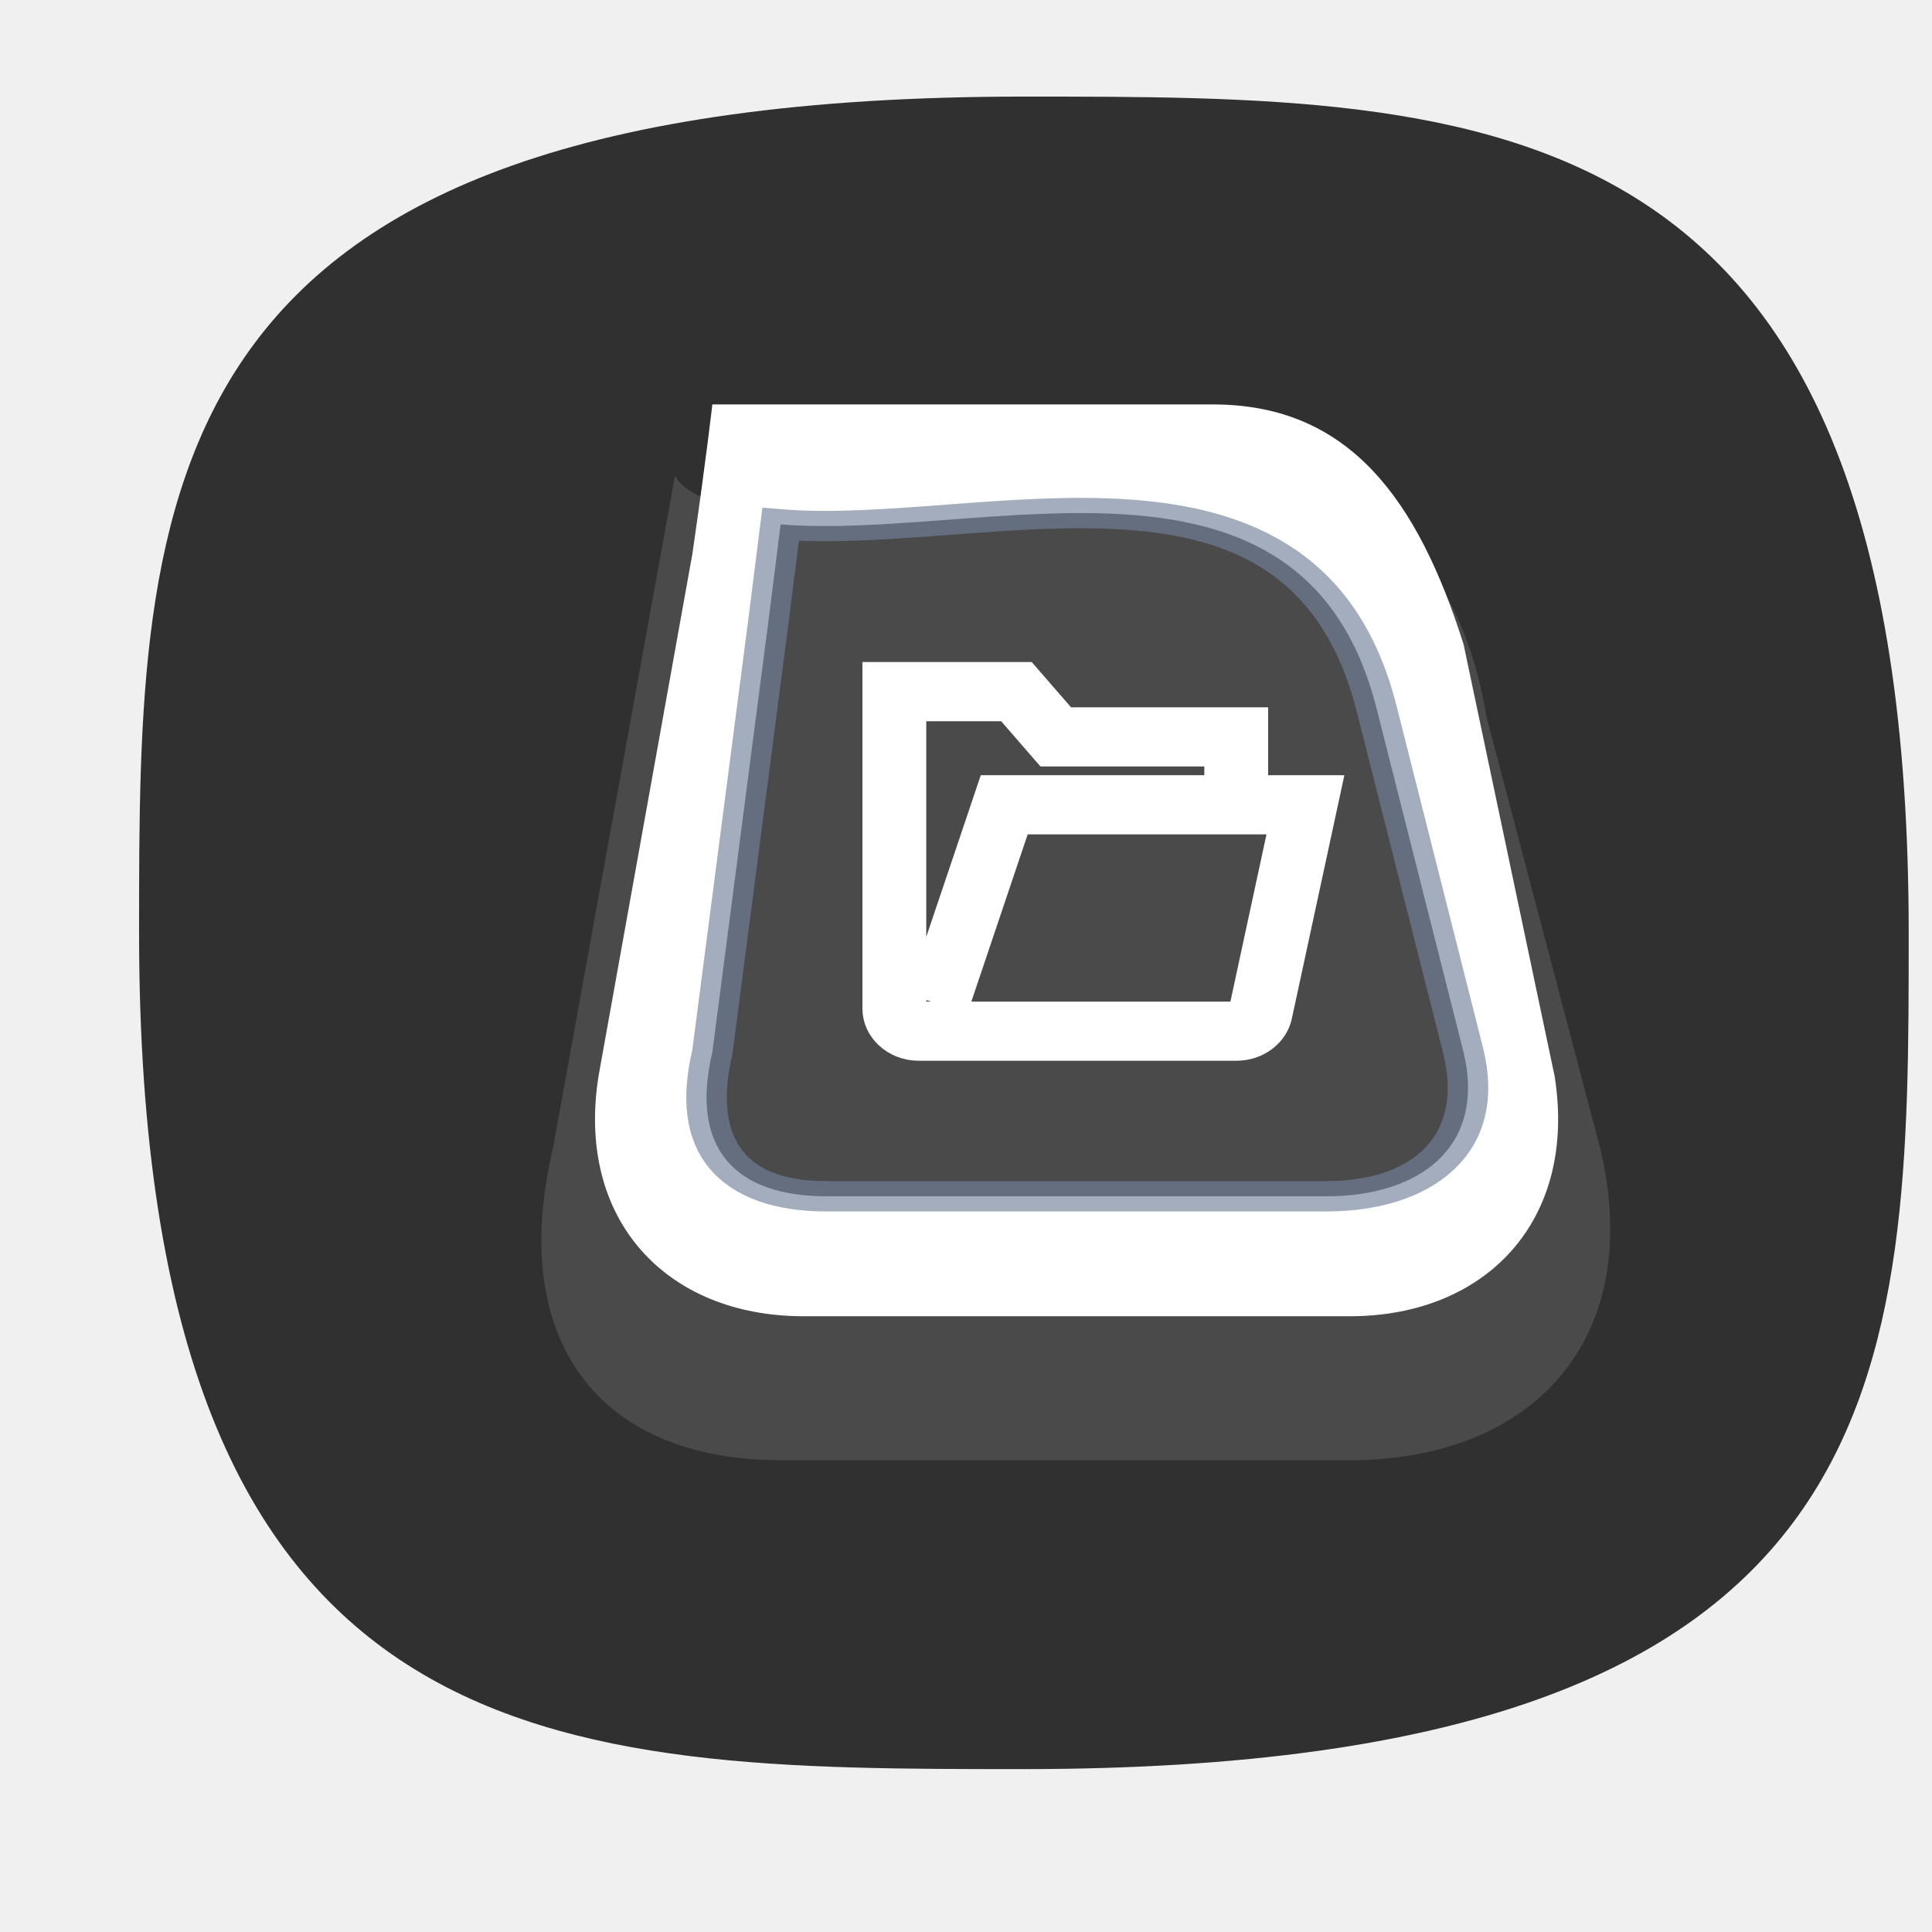
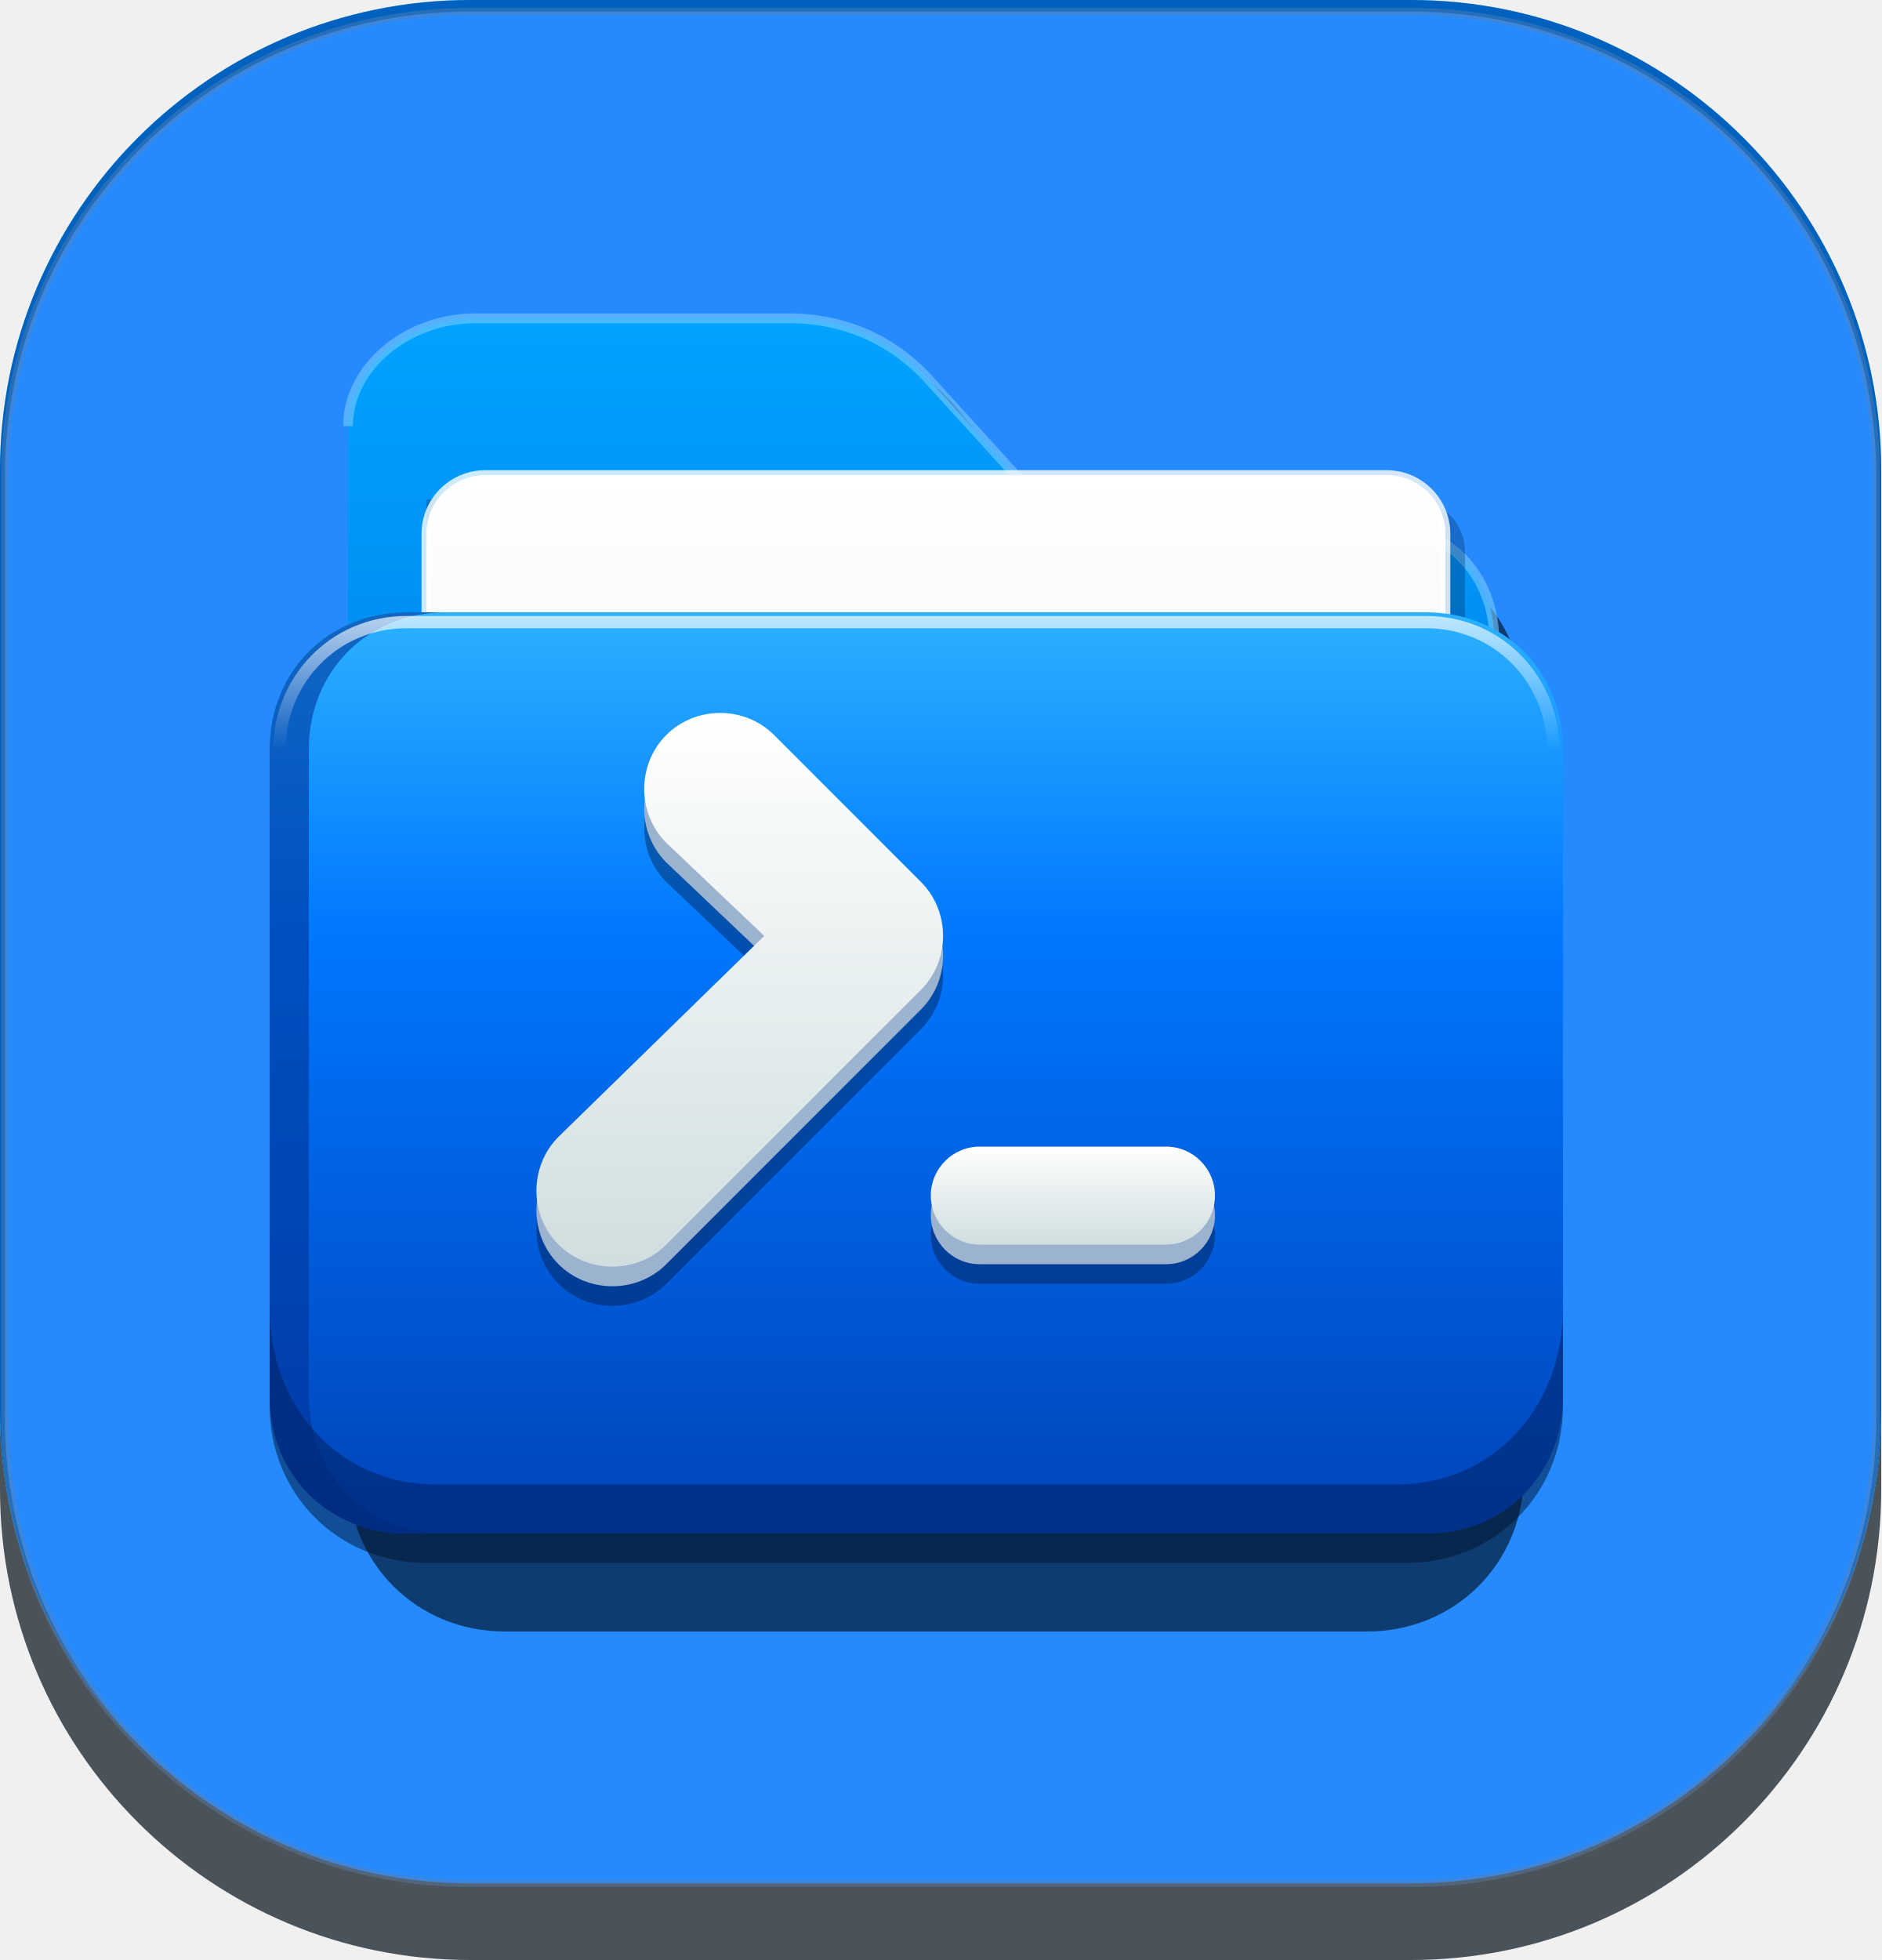
- <svg xmlns="http://www.w3.org/2000/svg" width="256" height="256" viewBox="0 0 128 128" fill="none" version="1.1" id="svg18" xml:space="preserve">
-   <defs id="defs11">
-     <linearGradient id="swatch38">
-       <stop style="stop-color:#ffffff;stop-opacity:1;" offset="0" id="stop38" />
+ <svg xmlns="http://www.w3.org/2000/svg" xmlns:xlink="http://www.w3.org/1999/xlink" width="101.6mm" height="105.833mm" viewBox="0 0 101.6 105.833" version="1.1" id="svg1" xml:space="preserve">
+   <defs id="defs1">
+     <linearGradient id="swatch26">
+       <stop style="stop-color:#000000;stop-opacity:1;" offset="0" id="stop27" />
    </linearGradient>
-     <marker style="overflow:visible" id="Triangle" refX="0" refY="0" orient="auto-start-reverse" markerWidth="1" markerHeight="1" viewBox="0 0 1 1" preserveAspectRatio="xMidYMid">
-       <path transform="scale(0.5)" style="fill:context-stroke;fill-rule:evenodd;stroke:context-stroke;stroke-width:1pt" d="M 5.77,0 -2.88,5 V -5 Z" id="path135" />
-     </marker>
-     <linearGradient id="bg" x1="12" y1="10" x2="116" y2="120" gradientUnits="userSpaceOnUse">
-       <stop stop-color="#1D2C4A" id="stop1" />
-       <stop offset="1" stop-color="#0B1427" id="stop2" />
+     <linearGradient id="backFolderGrad-0" x1="140.009" y1="124.335" x2="140.009" y2="365.233" gradientTransform="scale(0.9713642,1.02948)" gradientUnits="userSpaceOnUse">
+       <stop offset="0%" stop-color="#00a3ff" id="stop9-2" />
+       <stop offset="100%" stop-color="#0055d4" id="stop10-3" />
    </linearGradient>
-     <linearGradient id="folderBack" x1="31" y1="27" x2="101" y2="108" gradientUnits="userSpaceOnUse">
-       <stop stop-color="#67DBFF" id="stop3" />
-       <stop offset="1" stop-color="#1765F5" id="stop4" />
+     <linearGradient id="paperGrad-7" x1="137.416" y1="176.981" x2="137.416" y2="365.024" gradientTransform="scale(1.106133,0.9040507)" gradientUnits="userSpaceOnUse">
+       <stop offset="0%" stop-color="#ffffff" id="stop11-5" />
+       <stop offset="80%" stop-color="#e1e9f5" id="stop12-9" />
+       <stop offset="100%" stop-color="#bdcce0" id="stop13-2" />
    </linearGradient>
-     <linearGradient id="folderFront" x1="35" y1="44" x2="96" y2="113" gradientUnits="userSpaceOnUse">
-       <stop stop-color="#8BE1FF" id="stop5" />
-       <stop offset=".48" stop-color="#3298FF" id="stop6" />
-       <stop offset="1" stop-color="#1761E8" id="stop7" />
+     <linearGradient id="frontFolderGrad-2" x1="101.265" y1="222.782" x2="101.265" y2="445.565" gradientTransform="scale(1.185013,0.8438727)" gradientUnits="userSpaceOnUse">
+       <stop offset="0%" stop-color="#2bb1ff" id="stop14-8" />
+       <stop offset="35%" stop-color="#0077ff" id="stop15-9" />
+       <stop offset="100%" stop-color="#0043b8" id="stop16-7" />
    </linearGradient>
-     <linearGradient id="keySide" x1="77" y1="84" x2="109" y2="116" gradientUnits="userSpaceOnUse">
-       <stop stop-color="#3C4B66" id="stop8" />
-       <stop offset="1" stop-color="#172237" id="stop9" />
+     <linearGradient id="frontRimGlow" x1="38.905" y1="585.826" x2="38.905" y2="670.402" gradientTransform="scale(3.103712,0.3221948)" gradientUnits="userSpaceOnUse">
+       <stop offset="0%" stop-color="#ffffff" stop-opacity="0.7" id="stop17" />
+       <stop offset="100%" stop-color="#ffffff" stop-opacity="0" id="stop18" />
    </linearGradient>
-     <linearGradient id="keyTop" x1="79" y1="74" x2="105" y2="104" gradientUnits="userSpaceOnUse">
-       <stop stop-color="#3A4964" id="stop10" />
-       <stop offset="1" stop-color="#202B42" id="stop11" />
+     <linearGradient id="terminalSymbolGrad" x1="0" y1="0" x2="0" y2="1">
+       <stop offset="0%" stop-color="#ffffff" id="stop19" />
+       <stop offset="100%" stop-color="#d0dedf" id="stop20" />
    </linearGradient>
-     <filter id="shadow" x="8" y="12" width="112" height="112" filterUnits="userSpaceOnUse">
-       <feGaussianBlur stdDeviation="4" id="feGaussianBlur11" />
-     </filter>
-     <linearGradient id="body" x1="59.52" y1="25.7" x2="202.9" y2="229" gradientUnits="userSpaceOnUse">
-       <stop offset="0" stop-color="#8bd4ff" id="stop1-7" />
-       <stop offset=".28" stop-color="#4d9dff" id="stop2-5" />
-       <stop offset=".65" stop-color="#2876ed" id="stop3-3" />
-       <stop offset="1" stop-color="#1248b8" id="stop4-5" />
-     </linearGradient>
-     <linearGradient id="rim" x1="41.613" y1="-1.1802546e-07" x2="216.955" y2="250.488" gradientTransform="scale(0.9900693,1.01003)" gradientUnits="userSpaceOnUse">
-       <stop offset="0" stop-color="#e4f7ff" id="stop5-6" />
-       <stop offset=".25" stop-color="#8ccaff" id="stop6-2" />
-       <stop offset=".6" stop-color="#347de8" id="stop7-9" />
-       <stop offset="1" stop-color="#103c91" id="stop8-1" />
-     </linearGradient>
-     <radialGradient id="gloss" cx="74.5" cy="40.68" r="181.9" fx="74.5" fy="40.68" gradientUnits="userSpaceOnUse">
-       <stop offset="0" stop-color="#fff" stop-opacity=".48" id="stop9-2" />
-       <stop offset=".38" stop-color="#fff" stop-opacity=".09" id="stop10-7" />
-       <stop offset="1" stop-color="#fff" stop-opacity="0" id="stop11-0" />
-     </radialGradient>
-     <linearGradient id="shine" x1="36.655" y1="18.231" x2="121.732" y2="103.307" gradientTransform="scale(1.104889,0.9050685)" gradientUnits="userSpaceOnUse">
-       <stop offset="0" stop-color="#fff" stop-opacity=".85" id="stop12" />
-       <stop offset="1" stop-color="#fff" stop-opacity="0" id="stop13" />
-     </linearGradient>
-     <filter id="shadow-9" x="-0.054" y="-0.054" width="1.107" height="1.129">
-       <feGaussianBlur in="SourceAlpha" stdDeviation="5" id="feGaussianBlur13" />
-       <feOffset dy="5" id="feOffset13" />
-       <feComponentTransfer id="feComponentTransfer13">
-         <feFuncA type="linear" slope=".3" id="feFuncA13" />
-       </feComponentTransfer>
-       <feMerge id="feMerge14">
-         <feMergeNode id="feMergeNode13" />
-         <feMergeNode in="SourceGraphic" id="feMergeNode14" />
-       </feMerge>
-     </filter>
-     <clipPath id="circle">
-       <circle cx="128" cy="124" r="108" id="circle14" />
-     </clipPath>
-     <linearGradient id="rim-0" x1="36.859" y1="-2.58" x2="221.094" y2="260.612" gradientTransform="scale(0.9924298,1.007628)" gradientUnits="userSpaceOnUse">
-       <stop offset="0" stop-color="#d4f2ff" id="stop1-6" />
-       <stop offset=".24" stop-color="#75baff" id="stop2-2" />
-       <stop offset=".62" stop-color="#2673df" id="stop3-6" />
-       <stop offset="1" stop-color="#103a91" id="stop4-1" />
-     </linearGradient>
-     <linearGradient id="face" x1="57.846" y1="10.637" x2="123.358" y2="109.929" gradientTransform="matrix(0.3526174,0,0,0.5617271,30.54938,2.452478)" gradientUnits="userSpaceOnUse">
-       <stop offset="0" stop-color="#91d5ff" id="stop5-8" />
-       <stop offset=".3" stop-color="#56a5ff" id="stop6-7" />
-       <stop offset=".7" stop-color="#307fe9" id="stop7-92" />
-       <stop offset="1" stop-color="#1d5bc9" id="stop8-0" />
-     </linearGradient>
-     <radialGradient id="dome" cx="64" cy="30.72" r="243.2" fx="64" fy="30.72" gradientUnits="userSpaceOnUse">
-       <stop offset="0" stop-color="#fff" stop-opacity=".38" id="stop9-23" />
-       <stop offset=".45" stop-color="#fff" stop-opacity=".06" id="stop10-75" />
-       <stop offset="1" stop-color="#001e63" stop-opacity=".18" id="stop11-9" />
-     </radialGradient>
-     <linearGradient id="edge" x1="38.881" y1="7.177" x2="142.14" y2="110.436" gradientTransform="matrix(0.3529722,0,0,0.5611625,30.54938,2.452478)" gradientUnits="userSpaceOnUse">
-       <stop offset="0" stop-color="#fff" stop-opacity=".72" id="stop12-2" style="stop-color:#616161;stop-opacity:0.72;" />
-       <stop offset=".35" stop-color="#c6eaff" stop-opacity=".12" id="stop13-2" />
-       <stop offset=".72" stop-color="#072c76" stop-opacity=".08" id="stop14" />
-       <stop offset="1" stop-color="#061e59" stop-opacity=".6" id="stop15" />
-     </linearGradient>
-     <linearGradient id="reflection" x1="22.876" y1="20.211" x2="171.573" y2="168.908" gradientTransform="scale(1.049116,0.9531831)" gradientUnits="userSpaceOnUse">
-       <stop offset="0" stop-color="#fff" stop-opacity=".85" id="stop16" />
-       <stop offset="1" stop-color="#fff" stop-opacity="0" id="stop17" />
-     </linearGradient>
-     <filter id="shadow-8" x="-0.04" y="-0.04" width="1.079" height="1.096">
-       <feGaussianBlur in="SourceAlpha" stdDeviation="4" id="feGaussianBlur17" />
-       <feOffset dy="4" id="feOffset17" />
-       <feComponentTransfer id="feComponentTransfer17">
-         <feFuncA type="linear" slope=".28" id="feFuncA17" />
-       </feComponentTransfer>
-       <feMerge id="feMerge18">
-         <feMergeNode id="feMergeNode17" />
-         <feMergeNode in="SourceGraphic" id="feMergeNode18" />
-       </feMerge>
-     </filter>
-     <clipPath id="squircle">
-       <path d="         M 128,10         C 190,10 246,10 246,128         C 246,190 246,246 128,246         C 66,246 10,246 10,128         C 10,66 10,10 128,10 Z" id="path18-9" />
-     </clipPath>
+     <linearGradient xlink:href="#terminalSymbolGrad" id="linearGradient2" x1="202.442" y1="179.549" x2="202.442" y2="276.395" gradientTransform="scale(0.8570375,1.16681)" gradientUnits="userSpaceOnUse" />
+     <linearGradient xlink:href="#terminalSymbolGrad" id="linearGradient3" x1="149.154" y1="507.476" x2="149.154" y2="541.534" gradientTransform="scale(1.702939,0.5872202)" gradientUnits="userSpaceOnUse" />
  </defs>
-   <g transform="matrix(1.254043,0,0,0.9390461,-36.6906,-1.911918)" id="g18">
-     <g clip-path="url(#squircle)" id="g23" transform="matrix(0.3961496,0,0,0.5,32.64392,3.851047)" style="fill:#303030;fill-opacity:1">
-       <path d="M 48,72 C 63.195,48.807 84.147,34.569 108.297,28.262 114.344,26.683 120.592,25.601 127,25" fill="none" stroke="#ffffff" stroke-width="2.5" stroke-linecap="round" opacity="0.66" id="path22" style="fill:#303030;fill-opacity:1" />
-       <path d="m 24,111 c 5,-49 41,-86 96,-91 27,-2 44,0 60,7 C 125,24 82,52 62,91 48,117 43,139 44,161 30,148 25,131 24,111 Z" fill="url(#reflection)" opacity="0.42" id="path21" style="fill:#303030;fill-opacity:1" />
-       <path d="m 34,174 c 17,45 51,64 94,65 49,0 83,-27 100,-66 -15,50 -51,73 -100,73 -49,0 -85,-25 -94,-72 z" fill="#092f83" opacity="0.12" id="path23" style="fill:#303030;fill-opacity:1" />
-       <rect width="256" height="256" fill="url(#dome)" id="rect20" x="0" y="0" style="fill:#303030;fill-opacity:1;stroke-width:1;stroke-dasharray:none" />
+   <g id="layer1" transform="translate(-70.11458,-99.48334)">
+     <g id="g1" transform="matrix(0.2645833,0,0,0.2645833,53.18125,82.55)">
+       <g id="g24" style="fill:#7fe1f3;fill-opacity:1">
+         <rect x="64" y="80" width="384" height="384" rx="96" fill="#000000" opacity="0.6" id="rect21" style="opacity:1;fill:#4a525a;fill-opacity:1" />
+         <rect x="64" y="64" width="384" height="384" rx="96" fill="url(#baseTopGlow)" id="rect22" style="fill:#7fe1f3;fill-opacity:1" />
+         <rect x="64" y="64" width="384" height="384" rx="96" fill="url(#baseBevel)" id="rect23" style="fill:#0061bf;fill-opacity:1" />
+         <rect x="65" y="66.357" width="382" height="382" rx="95" fill="none" stroke="#6082ac" stroke-width="1.5" stroke-opacity="0.4" id="rect24" style="opacity:1;fill:#248afd;fill-opacity:1" />
+       </g>
+       <g id="g32" transform="translate(-0.9597839,0.9597839)">
+         <path d="m 136,160 c 0,-18 14,-28 32,-28 h 62 c 12,0 22,5 30,14 l 18,22 c 5,5 11,7 18,7 h 48 c 18,0 32,14 32,32 v 157 c 0,18 -14,32 -32,32 H 168 c -18,0 -32,-14 -32,-32 z" fill="#020812" opacity="0.6" id="path24" />
+         <path d="m 136,150 c 0,-12 12,-22 26,-22 h 64 c 12,0 22,5 29,13 l 20,22 c 5,4 11,7 17,7 h 54 c 14,0 24,10 24,24 v 160 c 0,14 -10,22 -24,22 H 162 c -14,0 -26,-8 -26,-22 z" fill="url(#backFolderGrad)" id="path25" style="fill:url(#backFolderGrad-0)" />
+         <path d="m 136,150 c 0,-12 12,-22 26,-22 h 64 c 12,0 22,5 29,13 l 20,22 c 5,4 11,7 17,7 h 54 c 14,0 24,10 24,24" fill="none" stroke="#7acaff" stroke-width="2" opacity="0.6" id="path26" />
+         <path d="m 152,165 h 200 c 8,0 12,5 12,11 V 330 H 152 Z" fill="#00224e" opacity="0.3" id="path27" />
+         <rect x="152" y="160" width="208" height="170" rx="12" fill="url(#paperGrad)" id="rect27" style="fill:url(#paperGrad-7)" />
+         <rect x="152" y="160" width="208" height="170" rx="12" fill="none" stroke="#ffffff" stroke-width="2" opacity="0.8" id="rect28" />
+         <path d="m 120,220 v 130 c 0,18 14,32 32,32 h 200 c 18,0 32,-14 32,-32 V 220 Z" fill="#00122e" opacity="0.5" id="path28" />
+         <path d="m 120,216 c 0,-16 12,-28 28,-28 h 208 c 16,0 28,12 28,28 v 132 c 0,16 -12,28 -28,28 H 148 c -16,0 -28,-12 -28,-28 z" fill="url(#frontFolderGrad)" id="path29" style="fill:url(#frontFolderGrad-2)" />
+         <path d="m 120,216 c 0,-16 12,-28 28,-28 h 8 c -16,0 -28,12 -28,28 v 132 c 0,16 12,28 28,28 h -8 c -16,0 -28,-12 -28,-28 z" fill="#003599" opacity="0.6" id="path30" />
+         <path d="m 122,216 c 0,-14 11,-26 26,-26 h 208 c 15,0 26,12 26,26" fill="none" stroke="url(#frontRimGlow)" stroke-width="2.5" id="path31" style="stroke:url(#frontRimGlow)" />
+         <path d="m 120,330 v 18 c 0,16 12,28 28,28 h 208 c 16,0 28,-12 28,-28 v -18 c 0,20 -14,36 -34,36 H 154 c -20,0 -34,-16 -34,-36 z" fill="#001d5c" opacity="0.5" id="path32" />
+       </g>
+       <g id="g35">
+         <g transform="translate(0,6)" opacity="0.4" id="g33">
+           <path d="m 200,238 c -6,-6 -6,-16 0,-22 6,-6 16,-6 22,0 l 30,30 c 6,6 6,16 0,22 l -52,52 c -6,6 -16,6 -22,0 -6,-6 -6,-16 0,-22 l 42,-41 z" fill="#001438" id="path33" />
+           <rect x="254" y="300" width="58" height="20" rx="10" fill="#001438" id="rect33" />
+         </g>
+         <g transform="translate(0,2)" id="g34">
+           <path d="m 200,238 c -6,-6 -6,-16 0,-22 6,-6 16,-6 22,0 l 30,30 c 6,6 6,16 0,22 l -52,52 c -6,6 -16,6 -22,0 -6,-6 -6,-16 0,-22 l 42,-41 z" fill="#9bb3ce" id="path34" />
+           <rect x="254" y="300" width="58" height="20" rx="10" fill="#9bb3ce" id="rect34" />
+         </g>
+         <path d="m 200,236 c -6,-6 -6,-16 0,-22 6,-6 16,-6 22,0 l 30,30 c 6,6 6,16 0,22 l -52,52 c -6,6 -16,6 -22,0 -6,-6 -6,-16 0,-22 l 42,-41 z" fill="url(#terminalSymbolGrad)" id="path35" style="fill:url(#linearGradient2)" />
+         <rect x="254" y="298" width="58" height="20" rx="10" fill="url(#terminalSymbolGrad)" id="rect35" style="fill:url(#linearGradient3)" />
+       </g>
    </g>
-     <path d="M 69.998,38.925 94.554,35.649 c 7.196,-0.96 12.027,6.772 13.23,16.929 l 6.014,30.472 c 2.405,13.543 -3.608,22.008 -13.23,22.008 H 70.499 c -9.622,0 -14.433,-8.464 -12.027,-22.008 l 6.454,-47.503 c 0.498,2.104 6.275,3.378 5.073,3.378 z" fill="url(#keySide)" id="path15" style="fill:#4a4a4a;fill-opacity:1;stroke-width:1.427" />
-     <path d="m 66.891,30.571 h 26.46 c 7.216,0 10.825,6.772 13.23,16.929 l 4.811,30.472 c 1.203,10.157 -3.608,16.929 -10.825,16.929 H 71.702 c -7.216,0 -12.027,-6.772 -10.825,-16.929 L 65.836,41.121 C 66.573,34.35 66.891,30.571 66.891,30.571 Z" fill="#101b30" id="path16" style="fill:#ffffff;fill-opacity:1;stroke-width:1.427" />
-     <path d="M 70.499,39.035 C 81.255,40.204 98.132,31.685 101.987,52.033 l 4.593,24.246 c 1.203,6.772 -2.405,10.157 -7.216,10.157 H 72.905 c -4.811,0 -7.216,-3.386 -6.014,-10.157 l 2.944,-30.21 z" fill="url(#keyTop)" stroke="#73829b" stroke-opacity="0.65" stroke-width="2.14" id="path17" style="fill:#4a4a4a;fill-opacity:1" />
-   </g>
-   <g style="fill:#ffffff;fill-opacity:1;stroke-width:240.66;stroke-dasharray:none;stroke:none;stroke-opacity:0.65" id="g19" transform="matrix(0.01516831,0,0,0.01405994,93.62704,39.87554)">
-     <path d="m -1825.396,902.908 -278.4,890.774 101.867,31.786 254.827,-815.893 h 1211.306 l -183.36,917.12 c -5.013,24.853 -26.986,42.88 -52.266,42.88 H -2159.582 c -29.334,0 -53.334,-23.893 -53.334,-53.333 V 476.242 h 454.507 l 171.627,213.333 h 760.533 v 106.667 h 106.667 v -213.334 h -816.107 l -171.733,-213.333 h -612.16 V 1916.242 c 0,88.213 71.786,160 160,160 h 1388.16 c 75.946,0 141.973,-54.08 156.906,-128.64 l 208.96,-1044.694 z" fill-rule="evenodd" id="path1" style="fill:none;stroke-width:172.183;stroke-dasharray:none;stroke:#ffffff;stroke-opacity:1;paint-order:stroke fill markers" />
  </g>
</svg>
